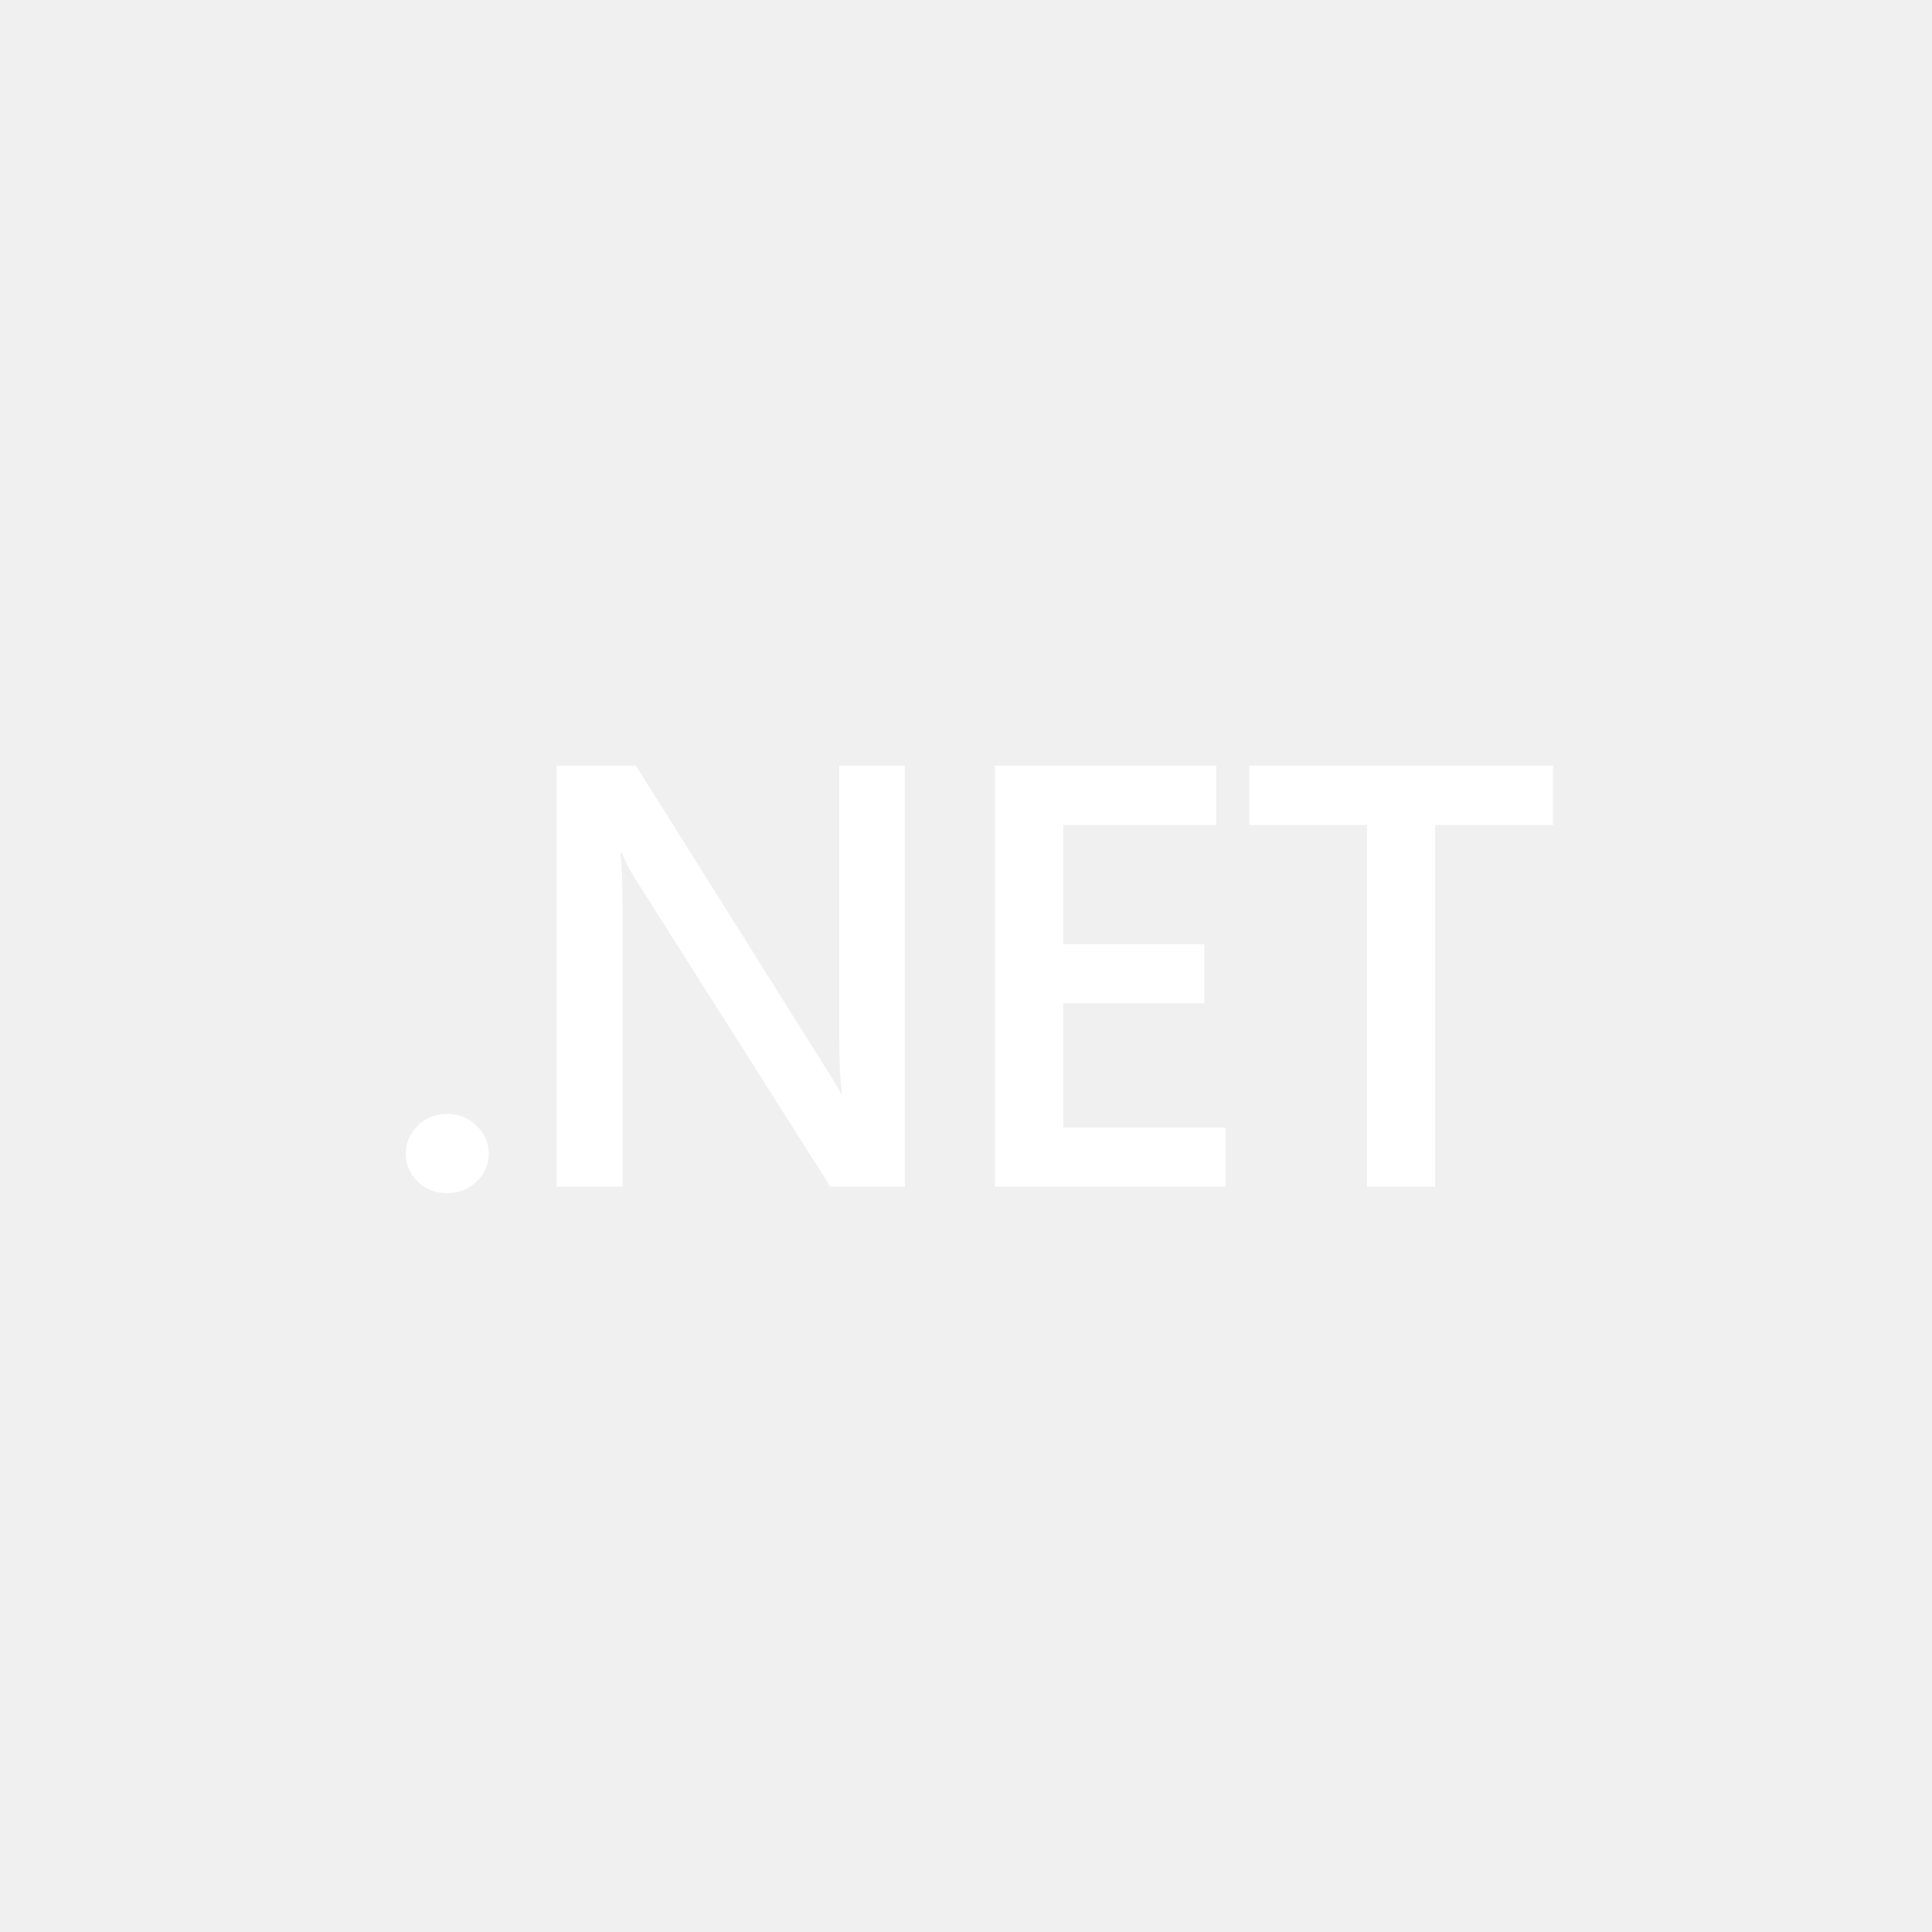
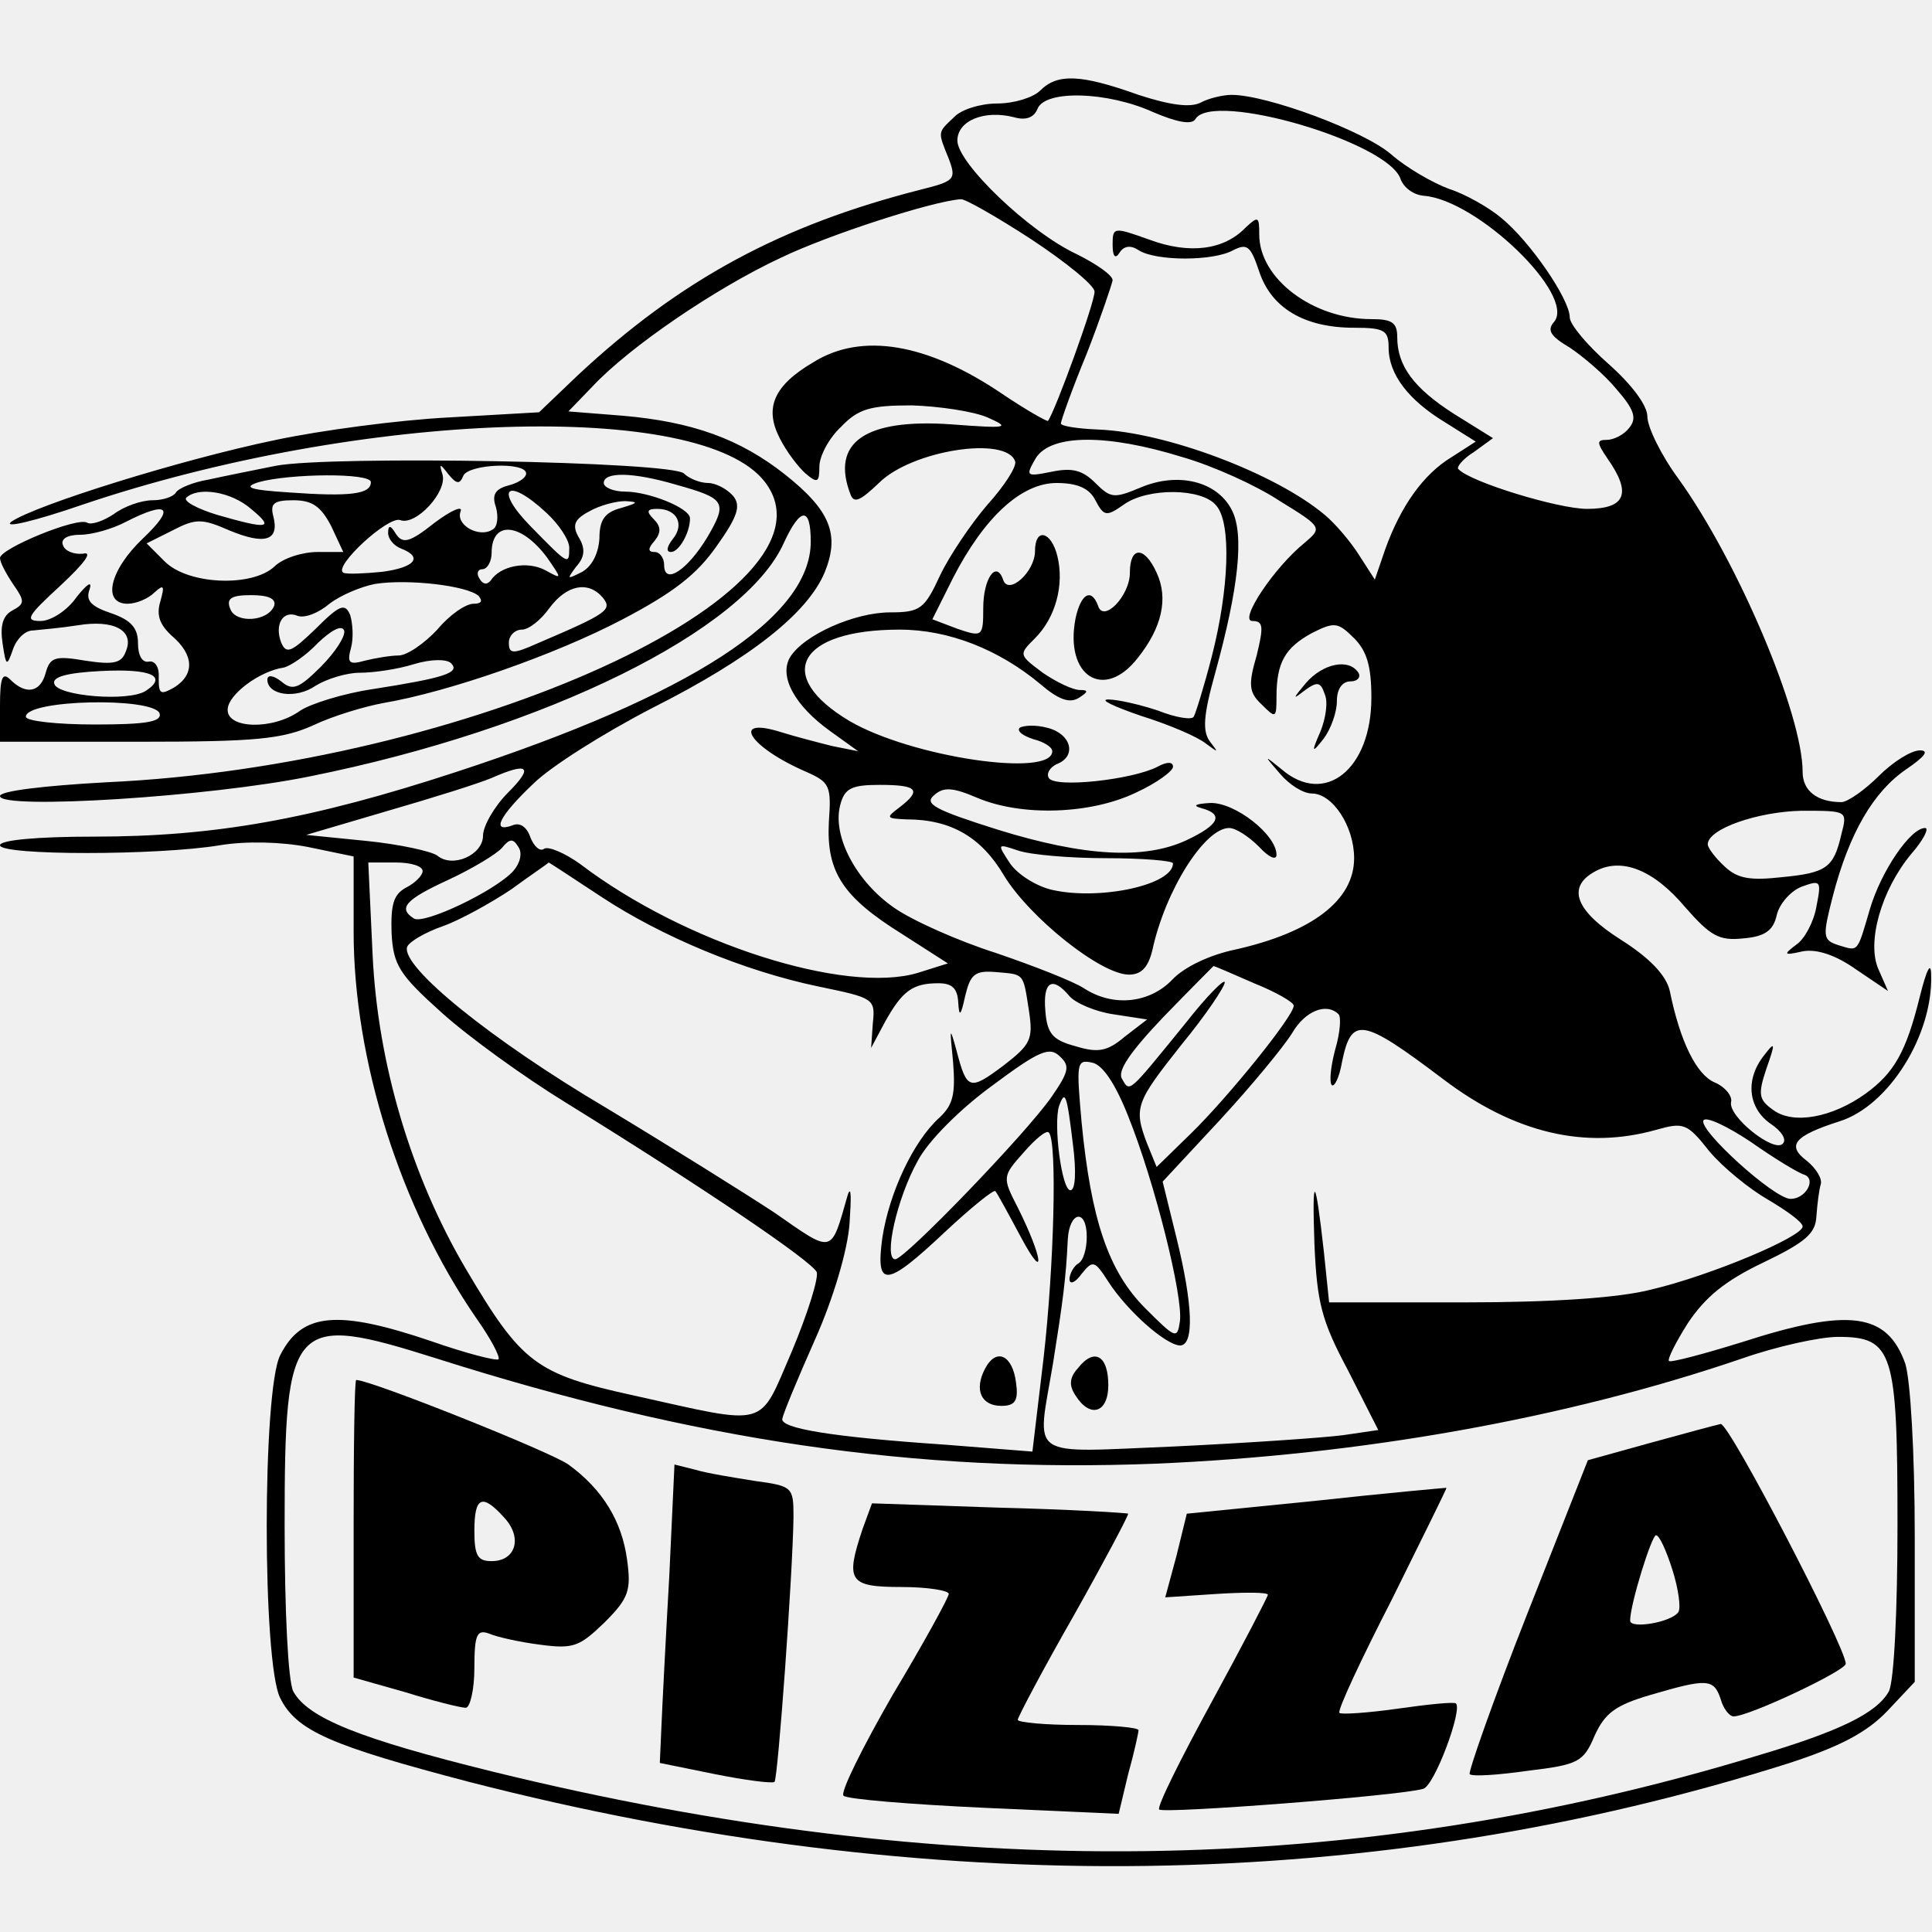
- <svg xmlns="http://www.w3.org/2000/svg" width="456" height="456" viewBox="0 0 456 456" version="1.1" xml:space="preserve" style="fill-rule:evenodd;clip-rule:evenodd;stroke-linejoin:round;stroke-miterlimit:2;">
-   <path d="m 105.5,281.609 c -2.703,0 -5.001,-0.9 -6.893,-2.702 -1.892,-1.848 -2.838,-4.042 -2.838,-6.582 0,-2.587 0.946,-4.804 2.838,-6.652 1.892,-1.848 4.19,-2.772 6.893,-2.772 2.748,0 5.068,0.924 6.96,2.772 1.937,1.848 2.906,4.064 2.906,6.652 0,2.54 -0.968,4.734 -2.906,6.582 -1.892,1.802 -4.212,2.702 -6.96,2.702 z" style="fill:#ffffff;fill-rule:nonzero;stroke-width:0.838" />
-   <path d="M 213.561,280.084 H 195.99 L 149.7,207.054 c -1.171,-1.848 -2.14,-3.765 -2.906,-5.751 h -0.406 c 0.361,2.125 0.541,6.675 0.541,13.65 v 65.132 h -15.543 v -99.36 h 18.719 l 44.737,71.298 c 1.892,2.957 3.109,4.989 3.649,6.098 h 0.27 c -0.45,-2.632 -0.676,-7.09 -0.676,-13.373 v -64.023 h 15.476 z" style="fill:#ffffff;fill-rule:nonzero;stroke-width:0.838" />
-   <path d="m 289.251,280.084 h -54.401 v -99.36 h 52.238 v 13.997 h -36.154 v 28.131 h 33.316 v 13.927 h -33.316 v 29.378 h 38.316 z" style="fill:#ffffff;fill-rule:nonzero;stroke-width:0.838" />
-   <path d="M 366.565,194.721 H 338.722 v 85.363 h -16.084 v -85.363 h -27.775 v -13.997 h 71.701 z" style="fill:#ffffff;fill-rule:nonzero;stroke-width:0.838" />
+ <svg xmlns="http://www.w3.org/2000/svg" version="1.0" width="224pt" height="224pt" viewBox="0 0 224 224" preserveAspectRatio="xMidYMid meet">
+   <g transform="translate(0,224) scale(0.1,-0.1)" fill="#000000" stroke="none">
+     <path d="M1206 2135 c-8 -8 -30 -15 -50 -15 -19 0 -42 -7 -50 -16 -19 -18 -19 -16 -6 -48 9 -24 7 -26 -33 -36 -161 -41 -278 -104 -397 -215 l-45 -43 -105 -6 c-58 -3 -148 -15 -200 -26 -111 -23 -280 -76 -307 -95 -10 -8 28 1 83 20 323 109 718 122 791 26 97 -127 -345 -329 -764 -348 -72 -4 -123 -10 -123 -16 0 -16 243 -1 360 23 273 55 504 169 549 271 19 41 31 42 31 1 0 -88 -139 -178 -411 -267 -168 -55 -280 -75 -420 -75 -66 0 -109 -4 -109 -10 0 -12 183 -12 255 0 30 5 71 4 102 -2 l53 -11 0 -87 c0 -149 54 -320 142 -448 17 -24 28 -45 26 -48 -3 -2 -38 7 -78 21 -109 37 -150 33 -175 -16 -21 -40 -21 -358 0 -398 19 -38 59 -55 219 -97 533 -137 1052 -130 1531 22 58 19 89 35 113 60 l32 34 0 168 c0 98 -5 182 -11 201 -21 59 -65 65 -189 25 -45 -14 -83 -24 -85 -22 -2 2 8 22 22 44 20 30 43 49 87 70 50 24 61 34 62 54 1 14 3 30 5 37 2 6 -5 18 -16 27 -24 18 -15 29 38 46 57 18 108 100 106 169 0 17 -5 8 -13 -24 -16 -65 -30 -89 -63 -113 -39 -28 -84 -36 -107 -19 -17 12 -18 18 -8 48 11 31 10 32 -3 15 -22 -28 -18 -61 8 -79 12 -8 19 -18 14 -23 -10 -11 -63 31 -60 48 2 7 -7 18 -19 23 -21 9 -40 47 -52 106 -4 18 -23 38 -56 59 -54 34 -64 62 -30 80 30 16 67 2 104 -42 29 -33 39 -39 67 -36 25 2 35 9 39 27 3 13 16 28 29 33 22 8 23 7 17 -23 -3 -18 -14 -38 -23 -44 -16 -12 -15 -13 7 -8 16 3 38 -4 62 -21 l37 -25 -11 25 c-14 31 3 92 38 134 14 16 21 30 16 30 -17 0 -51 -50 -64 -94 -15 -51 -13 -49 -36 -42 -19 6 -19 10 -7 57 19 73 47 121 85 147 22 15 27 22 16 22 -10 0 -31 -13 -48 -30 -16 -16 -36 -30 -43 -30 -28 0 -45 13 -45 35 0 67 -75 244 -144 340 -20 27 -36 60 -36 72 0 13 -18 37 -45 61 -25 22 -45 46 -45 54 0 21 -46 88 -79 115 -14 12 -42 28 -61 34 -19 7 -50 25 -67 40 -31 27 -144 69 -185 69 -10 0 -27 -4 -36 -9 -12 -6 -35 -3 -72 9 -67 24 -94 25 -114 5z m131 -25 c28 -12 45 -15 49 -8 20 33 225 -27 238 -70 4 -10 15 -18 27 -19 62 -5 176 -115 151 -146 -9 -10 -4 -17 18 -30 15 -10 40 -31 54 -48 21 -24 24 -34 15 -45 -6 -8 -18 -14 -26 -14 -12 0 -12 -3 1 -22 28 -40 21 -58 -24 -58 -33 0 -135 31 -149 46 -3 2 5 12 18 20 l22 16 -45 28 c-47 30 -66 56 -66 89 0 17 -6 21 -30 21 -68 0 -130 47 -130 98 0 21 -1 22 -16 8 -25 -26 -65 -31 -111 -14 -42 15 -43 15 -43 -6 0 -13 3 -17 8 -9 5 8 13 9 22 3 20 -13 87 -13 110 0 16 8 20 5 30 -25 14 -42 52 -65 110 -65 35 0 40 -3 40 -23 0 -31 23 -61 66 -87 l35 -22 -28 -18 c-33 -20 -59 -57 -77 -107 l-12 -35 -18 28 c-10 16 -28 37 -40 47 -57 48 -184 96 -263 99 -24 1 -43 4 -43 7 0 3 13 40 30 81 16 41 29 80 30 85 0 6 -19 19 -41 30 -56 26 -139 106 -139 132 0 23 31 36 66 27 14 -4 23 0 27 10 9 22 81 20 134 -4z m-142 -147 c41 -27 74 -54 74 -61 1 -11 -46 -140 -54 -150 -1 -1 -26 13 -54 32 -86 58 -162 71 -218 36 -46 -27 -57 -53 -39 -88 8 -16 22 -34 30 -41 14 -12 16 -10 16 8 0 12 11 33 25 46 20 21 34 25 82 25 32 -1 72 -7 88 -14 27 -12 24 -13 -42 -8 -100 7 -140 -21 -117 -81 4 -11 11 -8 33 13 38 38 148 55 158 25 2 -6 -13 -29 -32 -50 -19 -22 -44 -59 -55 -82 -18 -39 -23 -43 -58 -43 -41 0 -100 -26 -116 -52 -13 -22 5 -56 47 -86 l32 -23 -30 6 c-16 4 -43 11 -59 16 -60 19 -38 -17 29 -46 27 -12 29 -16 26 -58 -3 -58 16 -87 85 -130 l53 -34 -35 -11 c-84 -25 -270 34 -391 126 -18 13 -37 21 -42 18 -5 -4 -12 3 -16 13 -4 12 -12 18 -21 14 -25 -9 -15 11 24 48 20 20 82 59 138 88 115 58 180 110 200 157 18 44 7 72 -46 114 -52 41 -107 61 -188 68 l-63 5 28 29 c43 46 143 114 218 149 56 27 177 66 209 68 4 1 41 -20 81 -46z m176 -253 c35 -10 86 -33 113 -51 49 -30 49 -31 29 -48 -36 -29 -77 -91 -61 -91 13 0 13 -7 5 -40 -10 -34 -9 -43 6 -57 16 -16 17 -16 17 9 0 40 10 57 41 74 26 13 30 13 49 -6 15 -15 20 -33 20 -69 0 -83 -54 -126 -104 -83 -21 17 -21 17 -2 -5 11 -13 27 -23 37 -23 24 0 49 -38 49 -75 0 -49 -49 -86 -138 -106 -29 -6 -59 -20 -73 -35 -26 -27 -68 -32 -102 -10 -12 8 -58 26 -102 41 -44 14 -98 38 -119 53 -43 30 -71 82 -62 118 5 20 13 24 46 24 44 0 49 -6 23 -26 -16 -12 -16 -13 8 -14 52 0 87 -21 113 -65 29 -48 112 -115 145 -115 14 0 22 8 27 28 15 70 61 142 89 142 8 0 23 -10 35 -22 11 -12 20 -16 20 -9 0 23 -48 61 -77 60 -17 -1 -21 -3 -10 -6 26 -7 21 -19 -17 -37 -49 -23 -119 -19 -219 12 -73 23 -86 30 -74 40 11 10 22 9 50 -3 52 -22 132 -19 184 6 24 11 43 25 43 30 0 6 -7 6 -18 0 -29 -15 -119 -25 -126 -13 -3 5 1 12 9 16 24 9 17 35 -10 42 -14 4 -29 3 -33 0 -3 -4 4 -9 16 -13 12 -3 22 -9 22 -14 0 -31 -163 -7 -235 35 -89 53 -59 106 58 106 57 0 115 -23 163 -63 21 -18 34 -23 45 -16 11 7 11 9 1 9 -8 0 -27 9 -43 20 -28 21 -28 21 -9 40 24 24 34 62 26 95 -7 29 -26 34 -26 6 0 -24 -31 -52 -37 -33 -8 23 -23 1 -23 -33 0 -33 -1 -34 -30 -24 l-29 11 24 48 c36 70 79 110 120 110 24 0 38 -6 45 -20 10 -19 13 -19 33 -5 28 20 91 19 107 -1 18 -20 15 -97 -5 -175 -9 -35 -19 -67 -21 -70 -2 -4 -21 -1 -41 7 -21 7 -47 13 -58 13 -11 0 6 -8 38 -19 32 -10 65 -24 75 -32 15 -11 15 -11 5 2 -9 12 -8 30 6 80 27 98 34 161 19 189 -17 33 -62 44 -105 26 -31 -13 -35 -13 -53 5 -15 15 -27 18 -51 13 -30 -6 -30 -5 -18 16 18 28 83 28 170 1z m-782 -389 c-16 -16 -29 -39 -29 -50 0 -22 -35 -38 -53 -23 -7 5 -43 13 -82 17 l-70 7 95 28 c52 15 106 32 120 38 43 19 49 13 19 -17z m1546 -48 c-9 -39 -17 -45 -69 -50 -36 -4 -51 -2 -66 12 -11 10 -20 22 -20 26 0 18 58 38 109 39 53 0 53 0 46 -27z m-1540 -43 c-21 -23 -103 -62 -115 -55 -19 12 -10 22 40 45 28 13 56 30 62 37 9 11 13 11 19 1 5 -7 2 -19 -6 -28z m688 15 c42 0 77 -3 77 -6 0 -25 -84 -43 -139 -31 -19 4 -41 18 -50 31 -15 23 -15 23 9 15 14 -5 60 -9 103 -9z m-793 -15 c0 -5 -9 -14 -19 -19 -15 -8 -18 -20 -17 -53 2 -37 9 -48 58 -92 31 -28 96 -75 145 -105 160 -99 284 -183 290 -196 2 -8 -11 -49 -29 -92 -39 -90 -25 -86 -183 -51 -114 25 -130 37 -195 147 -63 107 -102 237 -108 364 l-5 107 32 0 c17 0 31 -4 31 -10z m206 -29 c71 -47 167 -87 254 -105 63 -13 65 -14 62 -42 l-2 -29 16 30 c20 36 32 45 62 45 16 0 22 -6 23 -22 1 -18 3 -16 8 7 6 25 11 30 35 28 34 -3 32 0 39 -45 5 -33 2 -39 -29 -63 -40 -30 -43 -29 -55 17 -8 29 -8 27 -4 -13 3 -38 0 -50 -16 -65 -30 -27 -58 -87 -66 -139 -8 -59 4 -58 73 7 30 28 56 49 58 47 2 -2 15 -26 30 -54 29 -54 25 -23 -4 35 -18 35 -18 36 7 64 13 15 26 26 29 23 10 -10 6 -156 -6 -261 l-13 -109 -101 8 c-133 9 -191 19 -189 30 1 6 18 47 38 92 21 47 38 104 40 135 2 29 2 44 -2 33 -20 -70 -16 -69 -85 -21 -35 23 -123 78 -196 122 -132 78 -237 163 -230 186 2 6 21 17 41 24 20 7 56 27 80 43 23 17 43 30 43 31 1 0 28 -18 60 -39z m758 -101 c25 -10 46 -22 46 -26 0 -12 -76 -106 -119 -148 l-40 -39 -11 27 c-16 42 -13 48 40 115 28 34 50 67 50 72 0 5 -21 -16 -46 -48 -66 -81 -64 -80 -73 -64 -6 9 9 31 48 72 31 32 57 58 58 59 1 0 22 -9 47 -20z m-214 -15 c7 -8 30 -18 51 -21 l39 -6 -26 -20 c-20 -17 -31 -19 -57 -11 -26 7 -33 14 -35 41 -3 34 8 41 28 17z m312 -21 c3 -3 2 -21 -4 -41 -5 -19 -7 -37 -4 -41 3 -3 9 9 12 27 11 53 23 51 117 -20 83 -63 165 -82 247 -59 32 9 36 8 62 -25 16 -19 47 -44 68 -56 22 -13 40 -26 40 -31 0 -12 -107 -57 -175 -73 -38 -10 -117 -15 -217 -15 l-157 0 -6 58 c-10 90 -14 94 -11 9 3 -67 8 -88 39 -146 l35 -69 -41 -6 c-23 -3 -111 -9 -194 -13 -175 -7 -161 -17 -142 97 11 69 15 98 17 143 2 33 22 36 22 3 0 -14 -4 -28 -10 -31 -5 -3 -10 -12 -10 -18 0 -7 7 -4 14 6 13 16 15 16 31 -9 22 -34 66 -73 83 -74 17 0 15 48 -4 125 l-16 65 66 71 c37 40 74 85 84 101 15 26 40 36 54 22z m-333 -96 c-30 -43 -170 -188 -181 -188 -14 0 2 71 26 114 12 23 49 60 86 87 55 41 67 46 79 34 12 -11 10 -18 -10 -47z m89 -22 c31 -77 64 -210 60 -238 -3 -21 -5 -20 -40 15 -43 43 -63 103 -74 216 -6 68 -6 73 12 69 12 -2 27 -24 42 -62z m-64 -33 c4 -31 3 -53 -3 -53 -10 0 -20 77 -13 98 7 19 9 13 16 -45z m848 -35 c14 -5 2 -28 -16 -28 -19 0 -107 80 -101 91 3 5 28 -7 55 -25 27 -19 55 -36 62 -38z m-1586 -213 c299 -95 555 -133 834 -122 237 10 475 52 680 122 40 14 90 25 111 25 64 0 69 -17 69 -218 0 -100 -4 -181 -10 -193 -14 -25 -56 -46 -154 -75 -464 -141 -940 -147 -1465 -18 -154 38 -214 62 -231 93 -6 12 -10 93 -10 193 0 238 8 246 176 193z" />
+     <path d="M1310 1576 c0 -27 -31 -59 -37 -38 -8 21 -20 13 -26 -15 -13 -67 33 -96 72 -46 28 35 36 69 22 99 -14 31 -31 31 -31 0z" />
+     <path d="M1514 1448 c-15 -18 -16 -20 -2 -9 15 11 19 11 24 -4 4 -9 1 -28 -5 -43 -11 -25 -10 -26 4 -8 8 11 15 30 15 43 0 14 6 23 16 23 8 0 12 5 9 10 -11 17 -41 11 -61 -12z" />
+     <path d="M1142 653 c-13 -25 -4 -43 19 -43 16 0 20 6 17 27 -4 32 -23 41 -36 16z" />
+     <path d="M1250 654 c-10 -11 -11 -20 -3 -32 17 -27 38 -20 38 12 0 34 -16 44 -35 20z" />
+     <path d="M410 468 l0 -173 60 -17 c32 -10 64 -18 70 -18 5 0 10 21 10 46 0 39 3 45 17 40 9 -4 36 -10 60 -13 38 -5 45 -2 74 26 28 28 31 37 26 73 -6 44 -28 81 -68 110 -19 14 -229 98 -246 98 -2 0 -3 -78 -3 -172z m175 12 c21 -23 13 -50 -15 -50 -16 0 -20 6 -20 35 0 40 9 44 35 15z" />
+     <path d="M1913 567 l-72 -20 -71 -180 c-39 -99 -68 -182 -66 -184 3 -3 33 -1 68 4 58 7 64 10 77 41 12 26 24 35 65 47 65 19 73 19 81 -5 3 -11 10 -20 15 -20 18 0 130 53 130 61 0 19 -135 279 -145 278 -5 -1 -42 -11 -82 -22z m26 -147 c7 -22 10 -44 7 -49 -8 -12 -56 -20 -56 -10 0 19 25 99 30 99 4 0 12 -18 19 -40z" />
+     <path d="M776 413 c-4 -70 -8 -148 -9 -172 l-2 -45 64 -13 c35 -7 66 -11 69 -9 4 5 21 239 22 307 0 35 -1 36 -45 42 -25 4 -56 9 -69 13 l-24 6 -6 -129z" />
+     <path d="M1526 500 l-150 -15 -12 -49 -13 -48 60 4 c32 2 59 2 59 -1 0 -2 -29 -58 -65 -124 -36 -66 -64 -122 -61 -125 6 -5 280 16 306 24 13 3 46 92 38 99 -2 2 -32 -1 -67 -6 -35 -5 -66 -7 -68 -5 -3 2 25 62 61 132 35 71 64 129 63 129 -1 0 -69 -6 -151 -15z" />
+     <path d="M1000 467 c-20 -60 -16 -67 45 -67 30 0 55 -4 55 -8 0 -4 -29 -57 -65 -117 -35 -61 -61 -113 -57 -117 4 -4 77 -10 163 -14 l156 -7 11 46 c7 25 12 48 12 51 0 3 -31 6 -70 6 -38 0 -70 3 -70 6 0 3 29 58 65 121 36 64 64 117 63 118 -2 1 -69 5 -150 7 l-147 5 -11 -30z" />
+     <path d="M320 1700 c-25 -5 -60 -12 -78 -16 -18 -3 -35 -10 -38 -15 -3 -5 -15 -9 -27 -9 -13 0 -33 -7 -45 -16 -12 -8 -26 -13 -31 -10 -11 7 -101 -30 -101 -41 0 -5 7 -18 15 -30 14 -20 14 -23 -1 -31 -11 -6 -14 -18 -11 -38 4 -27 5 -27 12 -7 4 12 14 22 23 22 10 1 33 3 52 6 42 7 66 -6 56 -30 -5 -14 -14 -16 -47 -11 -35 6 -41 4 -46 -14 -6 -23 -23 -26 -41 -8 -9 9 -12 3 -12 -30 l0 -42 161 0 c136 0 166 3 202 19 23 11 60 22 82 26 76 13 199 56 277 97 59 31 86 52 109 85 25 35 28 47 19 58 -7 8 -20 15 -29 15 -9 0 -22 5 -28 11 -14 14 -409 21 -473 9z m217 -12 c5 14 73 17 73 3 0 -5 -9 -11 -21 -14 -15 -4 -19 -11 -14 -25 3 -11 2 -23 -4 -26 -15 -10 -43 5 -37 21 3 7 -10 2 -30 -13 -29 -23 -37 -25 -45 -13 -6 10 -9 11 -9 1 0 -7 7 -15 15 -18 26 -10 16 -22 -22 -27 -21 -2 -41 -3 -45 -1 -12 7 52 66 66 61 18 -7 55 33 49 53 -4 13 -3 13 7 0 9 -11 13 -12 17 -2z m-107 -7 c0 -14 -24 -17 -94 -12 -47 3 -55 6 -36 12 36 10 130 11 130 0z m354 -3 c57 -16 60 -20 36 -61 -23 -38 -50 -56 -50 -32 0 8 -5 15 -11 15 -8 0 -8 4 0 13 8 10 7 17 -1 25 -9 9 -8 12 4 12 23 0 32 -18 18 -35 -7 -9 -8 -15 -2 -15 9 0 22 22 22 39 0 12 -48 31 -75 31 -14 0 -25 5 -25 10 0 13 33 13 84 -2z m-493 -28 c28 -23 20 -24 -39 -7 -23 7 -40 16 -36 20 14 13 52 7 75 -13z m343 -5 c14 -13 26 -31 26 -40 0 -21 -1 -20 -45 25 -43 44 -27 58 19 15z m-250 -15 l14 -30 -30 0 c-17 0 -40 -7 -50 -17 -26 -24 -100 -21 -127 6 l-21 21 30 15 c27 14 34 14 66 0 41 -17 58 -12 51 16 -4 15 0 19 23 19 22 0 32 -7 44 -30z m336 21 c-19 -5 -25 -14 -25 -35 -1 -17 -8 -32 -20 -39 -18 -9 -18 -9 -7 6 10 11 11 21 3 34 -8 14 -5 21 12 30 12 7 31 12 42 12 16 -1 15 -2 -5 -8z m-554 -35 c-39 -37 -48 -76 -18 -76 10 0 24 6 31 13 11 10 12 8 7 -10 -5 -16 -1 -27 13 -40 26 -22 27 -45 3 -60 -16 -9 -18 -8 -18 11 1 12 -4 20 -11 19 -8 -2 -13 7 -13 21 0 18 -8 27 -31 35 -24 8 -30 15 -25 28 3 10 -3 6 -15 -9 -11 -16 -30 -28 -42 -28 -19 0 -15 6 23 41 29 27 38 40 26 37 -10 -1 -21 3 -23 10 -3 7 5 12 20 12 14 0 38 7 53 15 49 25 58 17 20 -19z m468 -22 c18 -26 18 -26 -2 -15 -21 11 -52 5 -63 -12 -4 -5 -9 -5 -13 2 -4 6 -2 11 3 11 6 0 11 9 11 19 0 38 34 35 64 -5z m-79 -45 c5 -6 3 -9 -6 -9 -9 0 -28 -13 -42 -30 -15 -16 -35 -30 -45 -30 -9 0 -27 -3 -39 -6 -18 -5 -21 -3 -16 15 3 11 2 28 -1 38 -6 14 -12 12 -40 -16 -28 -27 -34 -30 -40 -16 -8 21 2 38 19 31 8 -3 24 3 37 14 13 10 37 20 53 23 38 6 107 -2 120 -14z m144 -2 c11 -14 6 -18 -76 -53 -29 -13 -33 -12 -33 1 0 8 7 15 15 15 8 0 22 11 32 25 20 27 45 32 62 12z m-381 -9 c-7 -19 -45 -21 -51 -4 -5 12 1 16 24 16 20 0 29 -4 27 -12z m54 -71 c-26 -26 -33 -28 -46 -17 -9 7 -16 8 -16 2 0 -18 33 -23 56 -7 13 8 36 15 51 15 16 0 44 4 63 10 20 6 38 6 43 1 11 -11 -8 -17 -91 -30 -34 -5 -72 -17 -84 -25 -32 -23 -86 -21 -84 2 1 17 37 44 65 48 8 2 26 14 40 29 15 14 27 21 30 14 2 -6 -10 -25 -27 -42z m-203 -28 c-20 -13 -102 -6 -106 8 -3 8 14 13 54 15 58 3 78 -6 52 -23z m16 -26 c3 -10 -16 -13 -75 -13 -44 0 -80 4 -80 9 0 20 147 23 155 4z" />
+   </g>
</svg>
